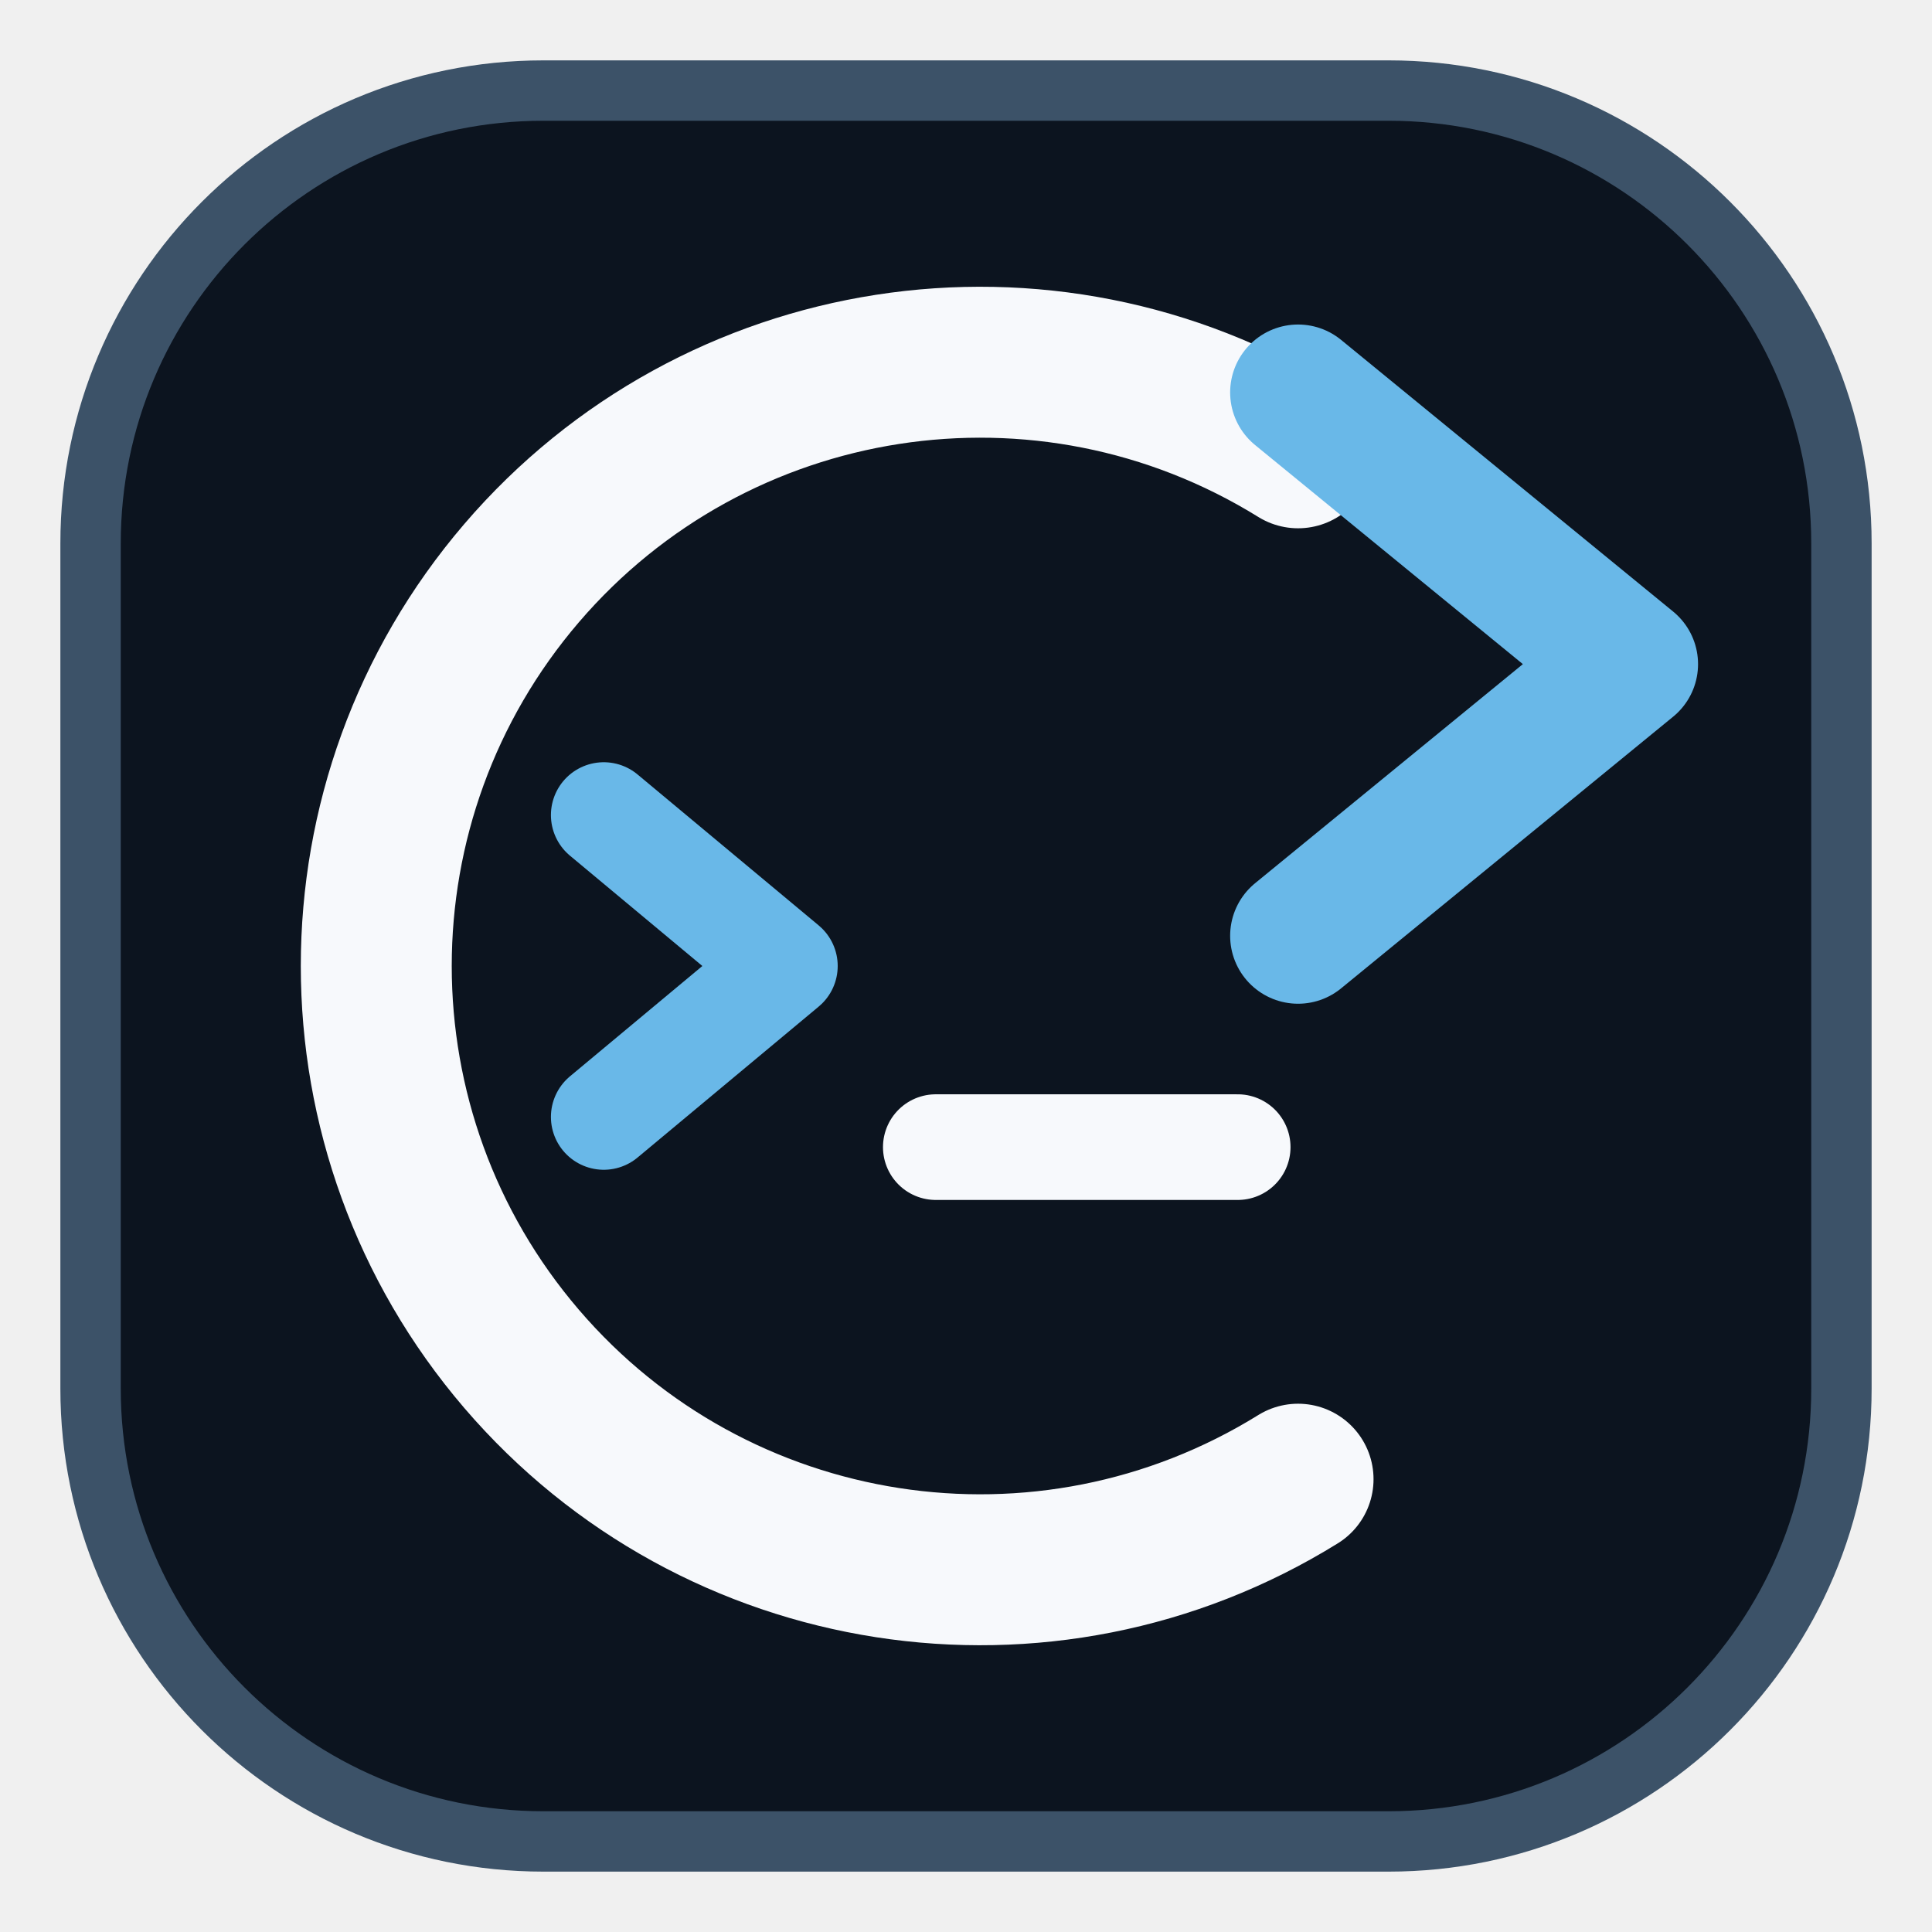
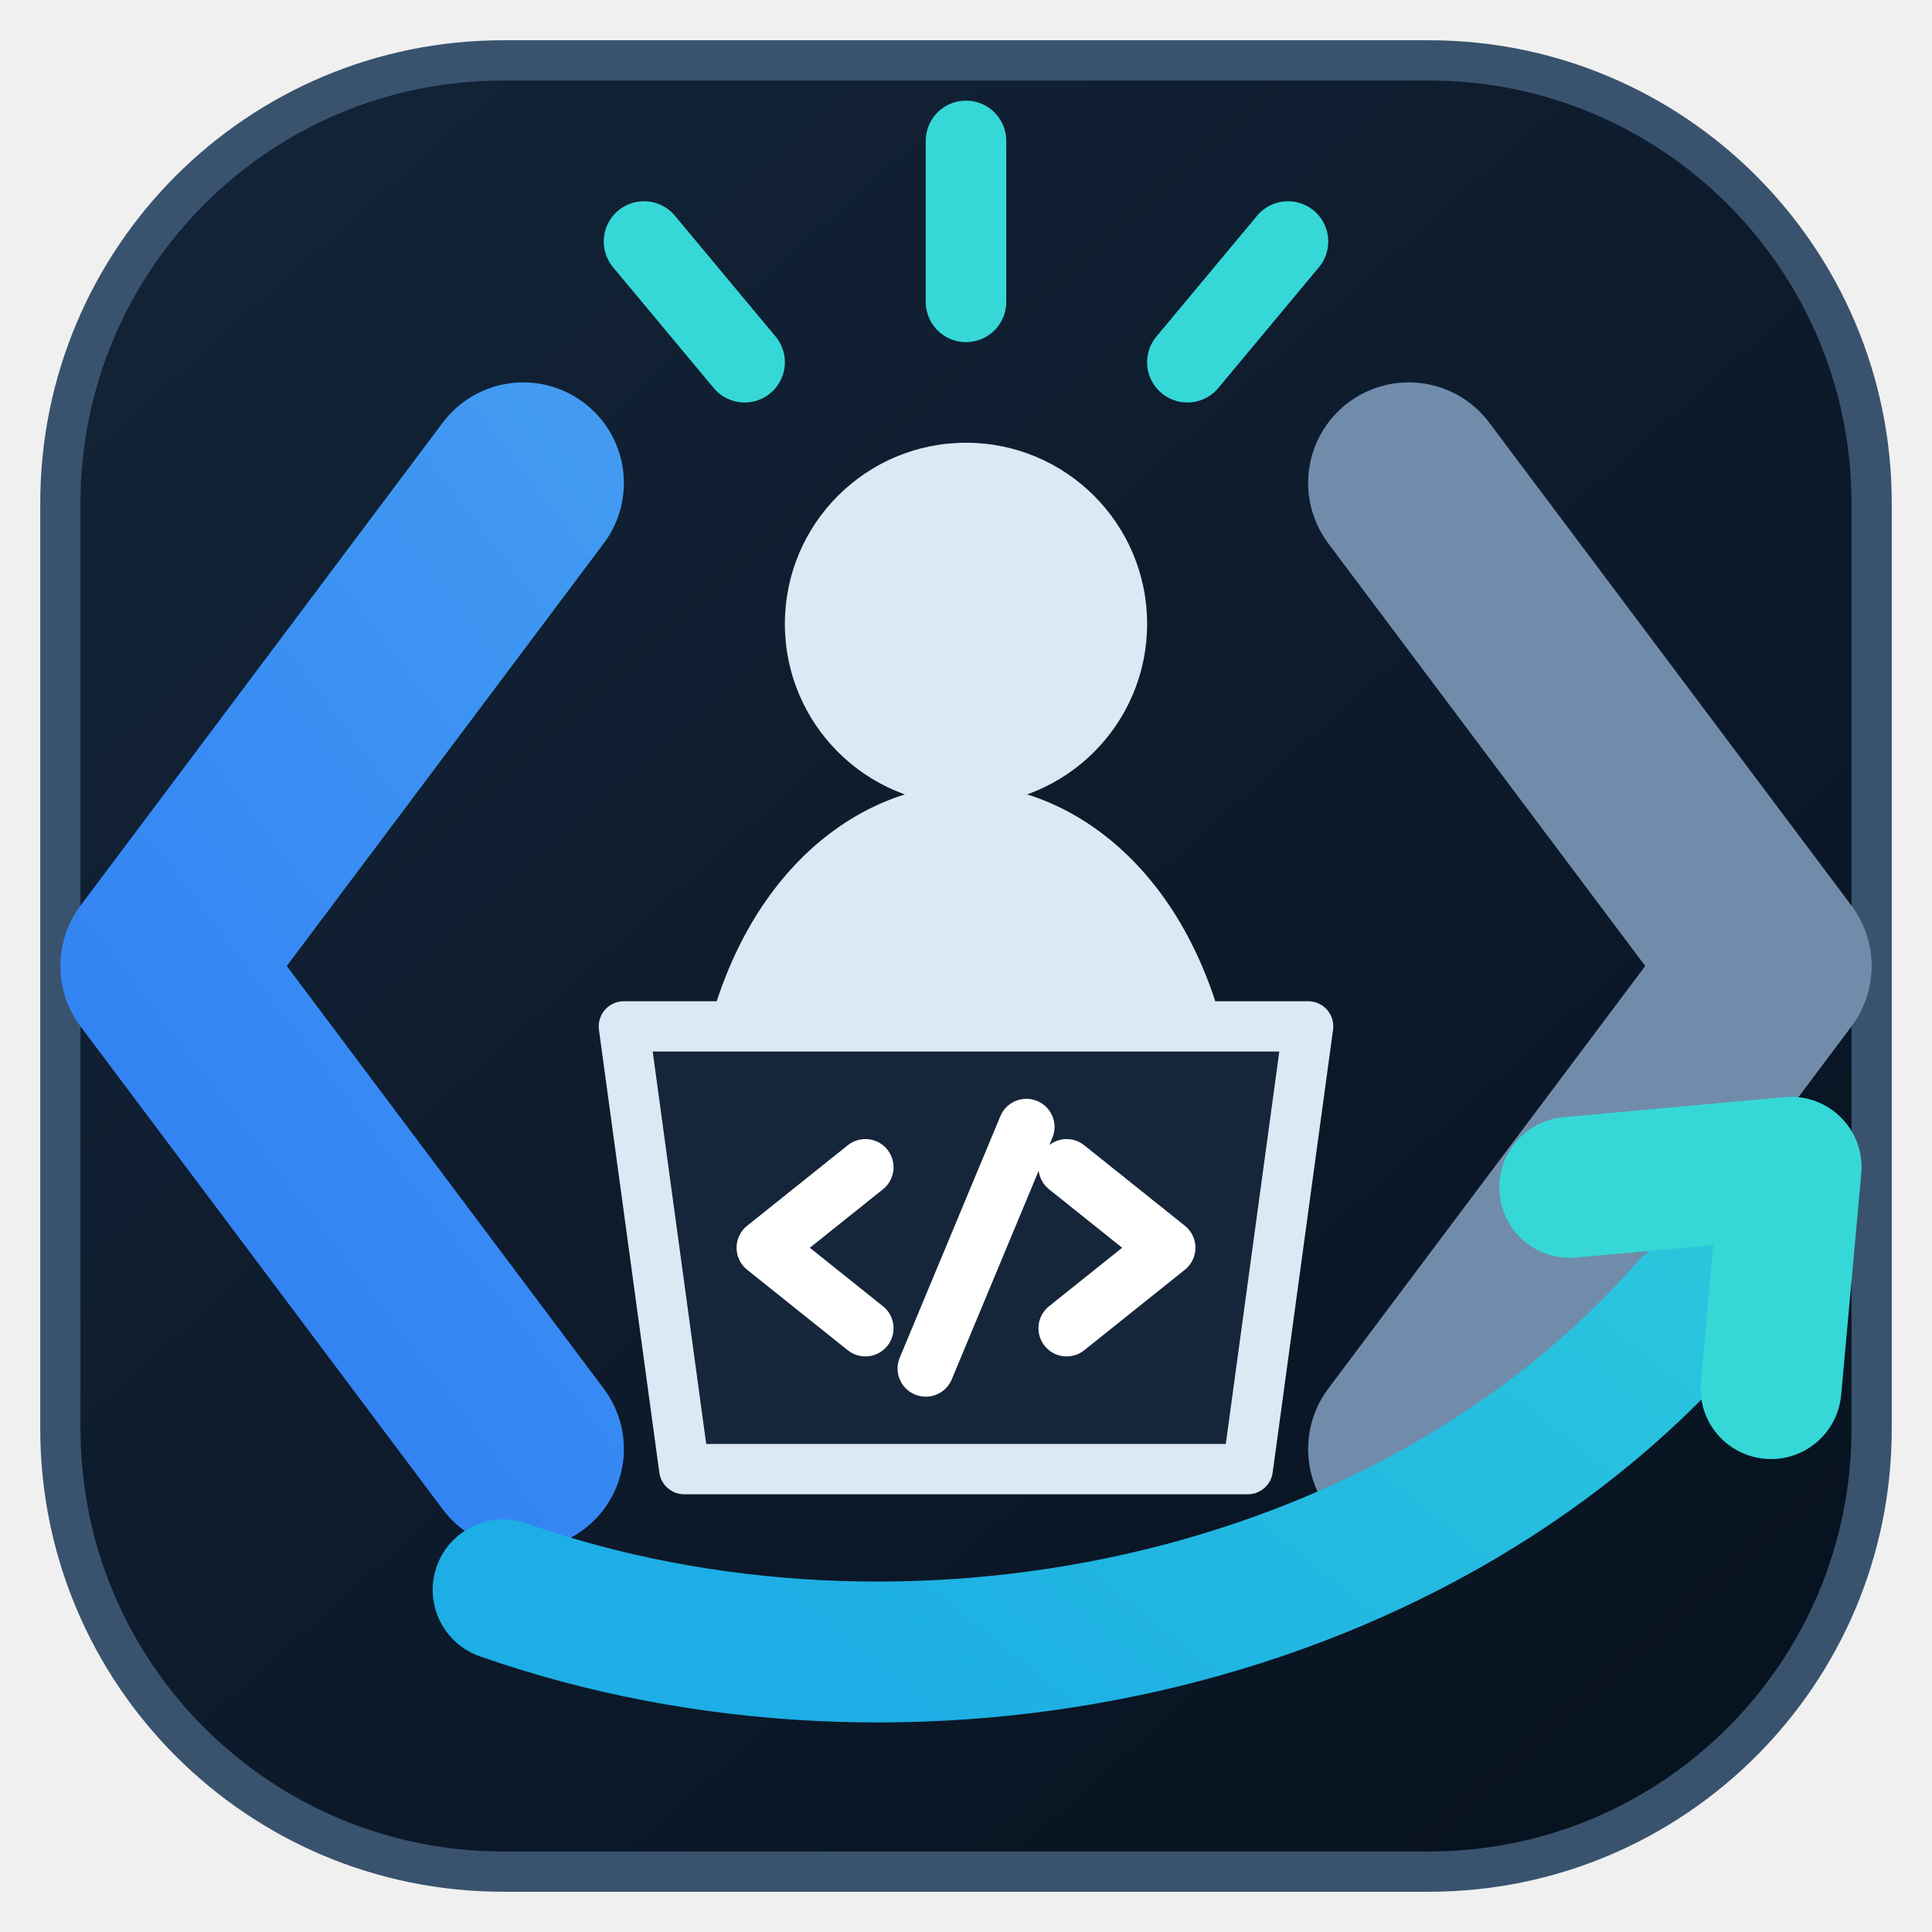
- <svg xmlns="http://www.w3.org/2000/svg" viewBox="0 0 64 64" role="img" aria-labelledby="title desc">
-   <rect x="3" y="3" width="58" height="58" rx="15" fill="#0c141f" stroke="#3c5268" stroke-width="2" />
-   <path d="M43 15a20 20 0 1 0 0 34" fill="none" stroke="#f7f9fc" stroke-width="5" stroke-linecap="round" />
-   <path d="M43 13l11 9-11 9" fill="none" stroke="#69b8e8" stroke-width="4.5" stroke-linecap="round" stroke-linejoin="round" />
-   <path d="M20 27l6 5-6 5" fill="none" stroke="#69b8e8" stroke-width="3.5" stroke-linecap="round" stroke-linejoin="round" />
-   <path d="M31 38h10" fill="none" stroke="#f7f9fc" stroke-width="3.5" stroke-linecap="round" />
+ <svg xmlns="http://www.w3.org/2000/svg" viewBox="0 0 96 96">
+   <defs>
+     <linearGradient id="bg" x1="10" y1="5" x2="90" y2="95" gradientUnits="userSpaceOnUse">
+       <stop stop-color="#132438" />
+       <stop offset="1" stop-color="#07111e" />
+     </linearGradient>
+     <linearGradient id="blue" x1="10" y1="76" x2="86" y2="18" gradientUnits="userSpaceOnUse">
+       <stop stop-color="#2f7df4" />
+       <stop offset="1" stop-color="#55b8ef" />
+     </linearGradient>
+     <linearGradient id="cyan" x1="40" y1="82" x2="88" y2="22" gradientUnits="userSpaceOnUse">
+       <stop stop-color="#1daee5" />
+       <stop offset="1" stop-color="#35d8d7" />
+     </linearGradient>
+   </defs>
+   <rect x="3" y="3" width="90" height="90" rx="22" fill="url(#bg)" stroke="#39536e" stroke-width="2" />
+   <path d="M26 24 8 48l18 24" fill="none" stroke="url(#blue)" stroke-width="10" stroke-linecap="round" stroke-linejoin="round" />
+   <path d="m70 24 18 24-18 24" fill="none" stroke="#718cab" stroke-width="10" stroke-linecap="round" stroke-linejoin="round" />
+   <circle cx="48" cy="31" r="9" fill="#dce8f4" />
+   <path d="M35 52c2-9 8-13 13-13s11 4 13 13" fill="#dce8f4" />
+   <path d="M31 51h34l-3 22H34z" fill="#15263a" stroke="#dce8f4" stroke-width="2.5" stroke-linejoin="round" />
+   <path d="m43 58-5 4 5 4m10-8 5 4-5 4m-2-10-5 12" fill="none" stroke="#fff" stroke-width="2.8" stroke-linecap="round" stroke-linejoin="round" />
+   <path d="M25 79c20 7 45 2 59-14" fill="none" stroke="url(#cyan)" stroke-width="7" stroke-linecap="round" />
+   <path d="m78 59 11-1-1 11" fill="none" stroke="#35d8d7" stroke-width="7" stroke-linecap="round" stroke-linejoin="round" />
+   <path d="M37 18 32 12m16 3V7m11 11 5-6" fill="none" stroke="#35d8d7" stroke-width="4" stroke-linecap="round" />
</svg>
